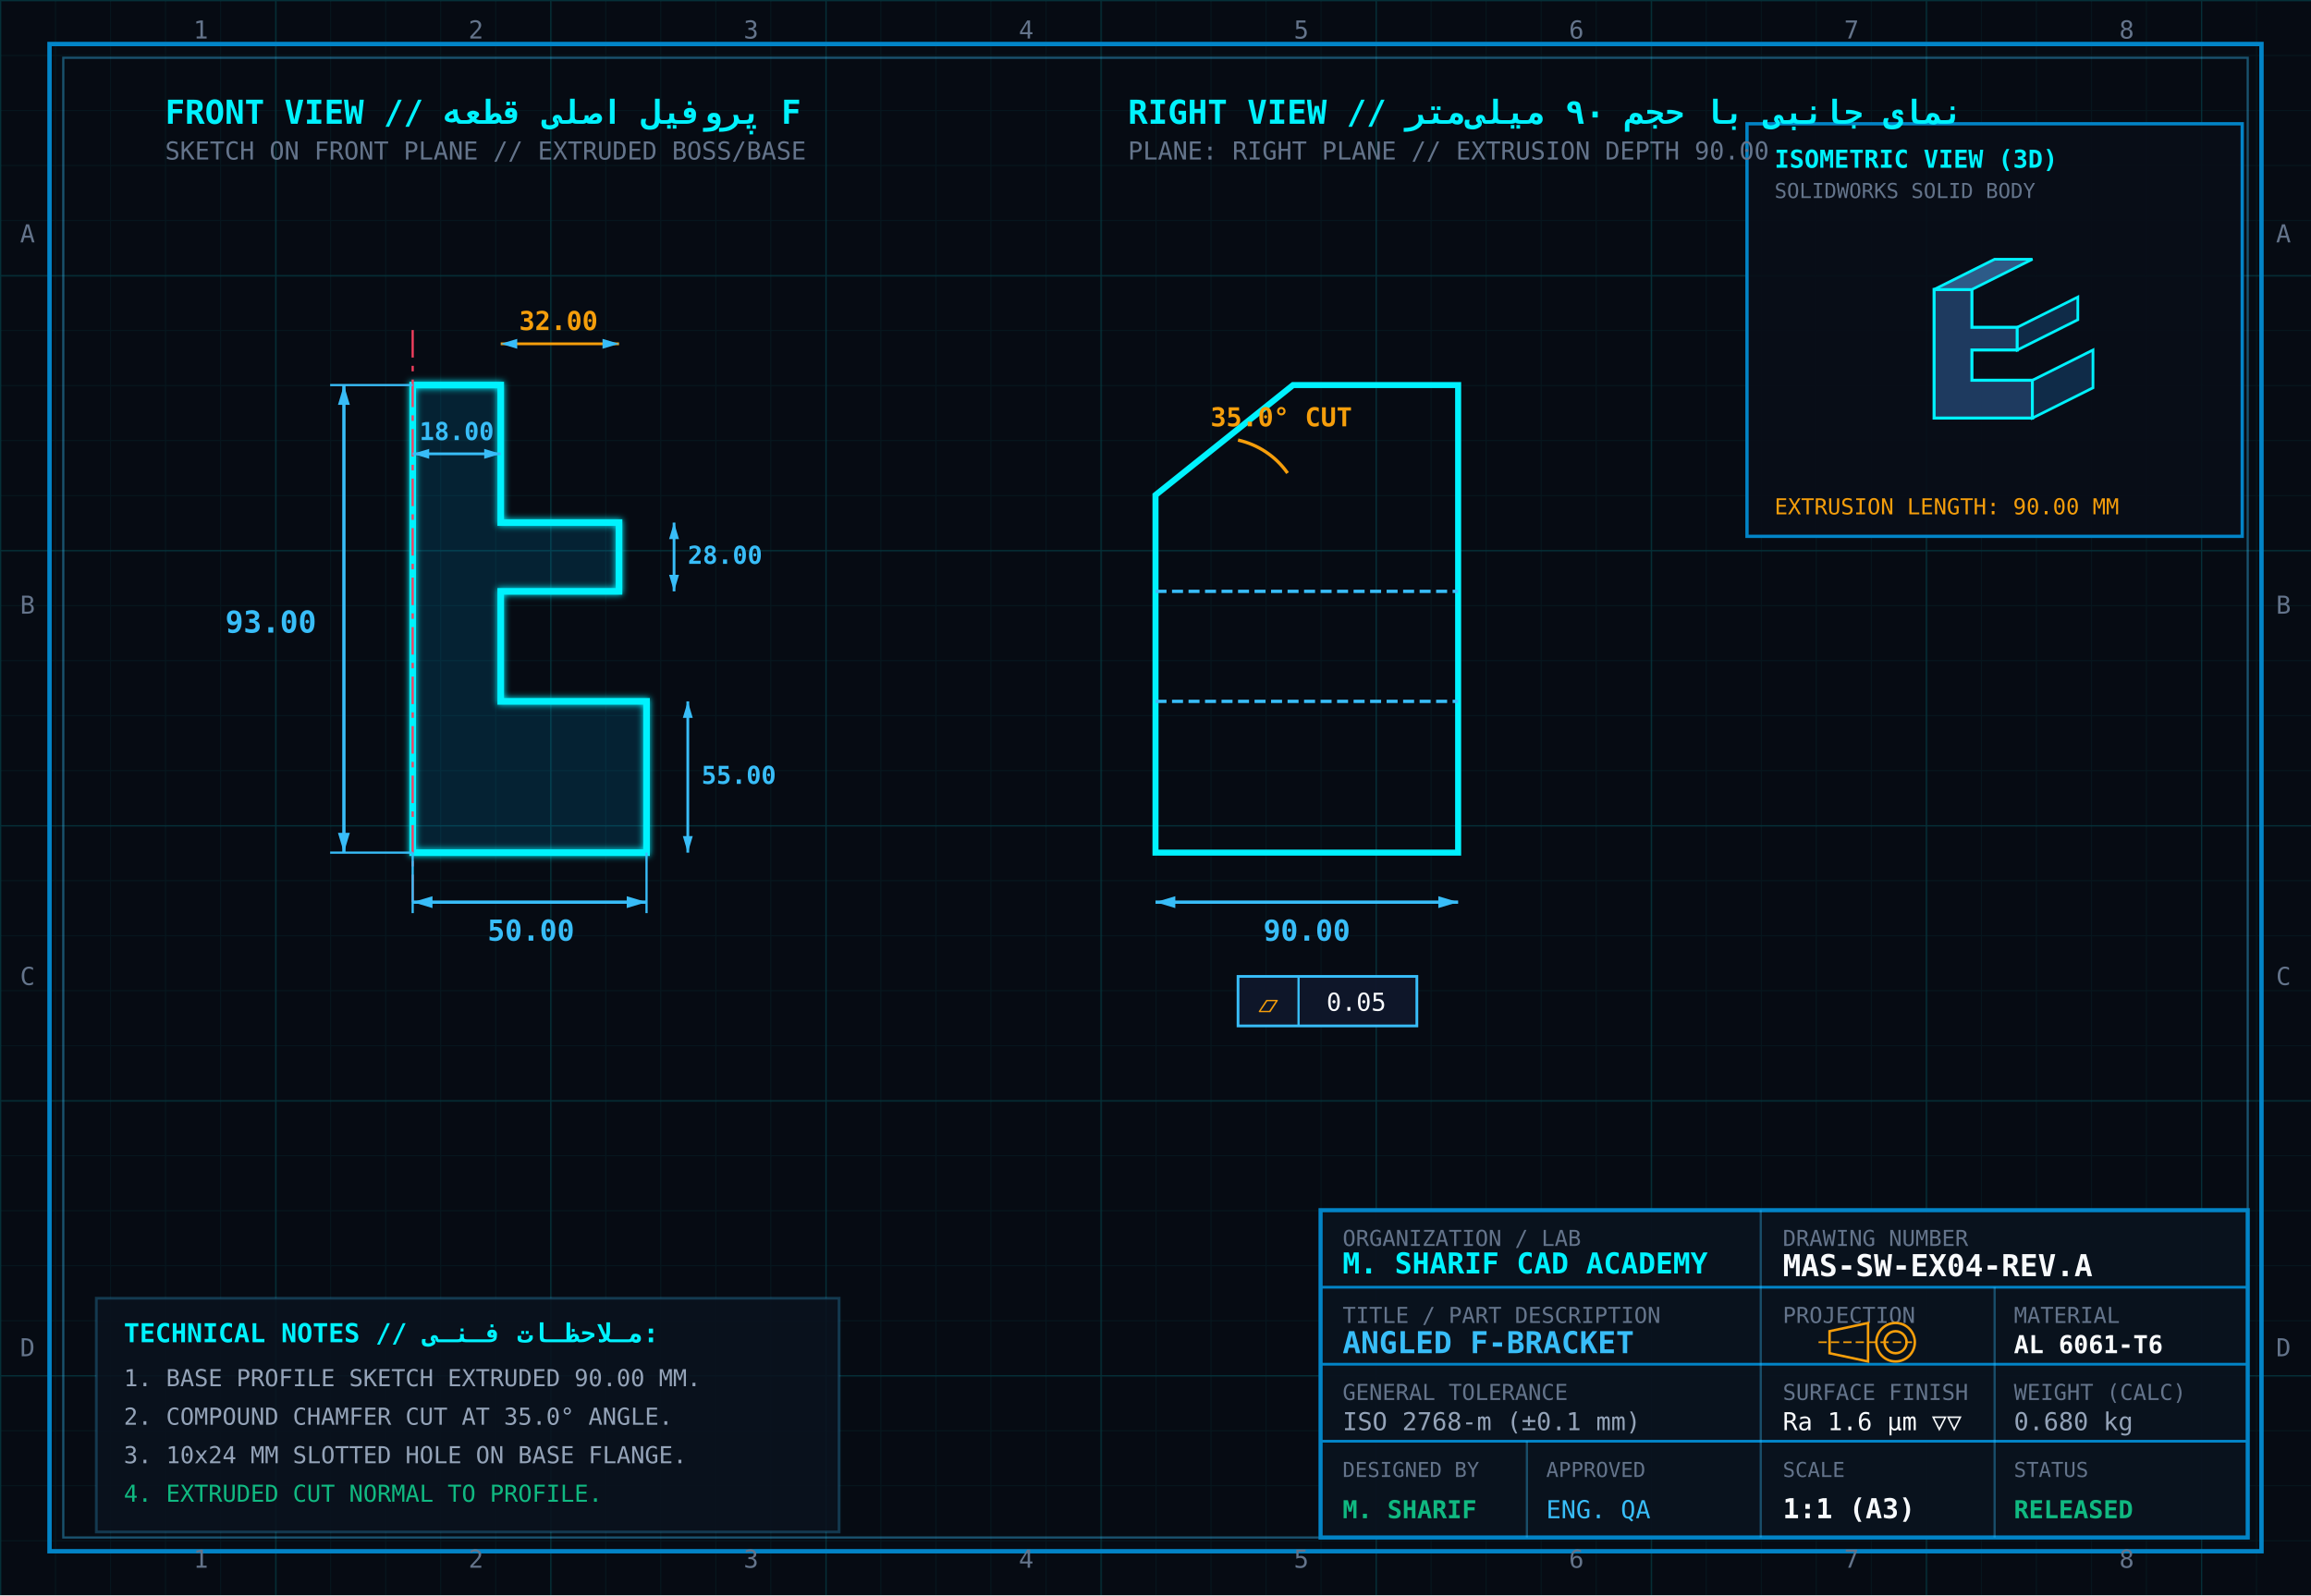
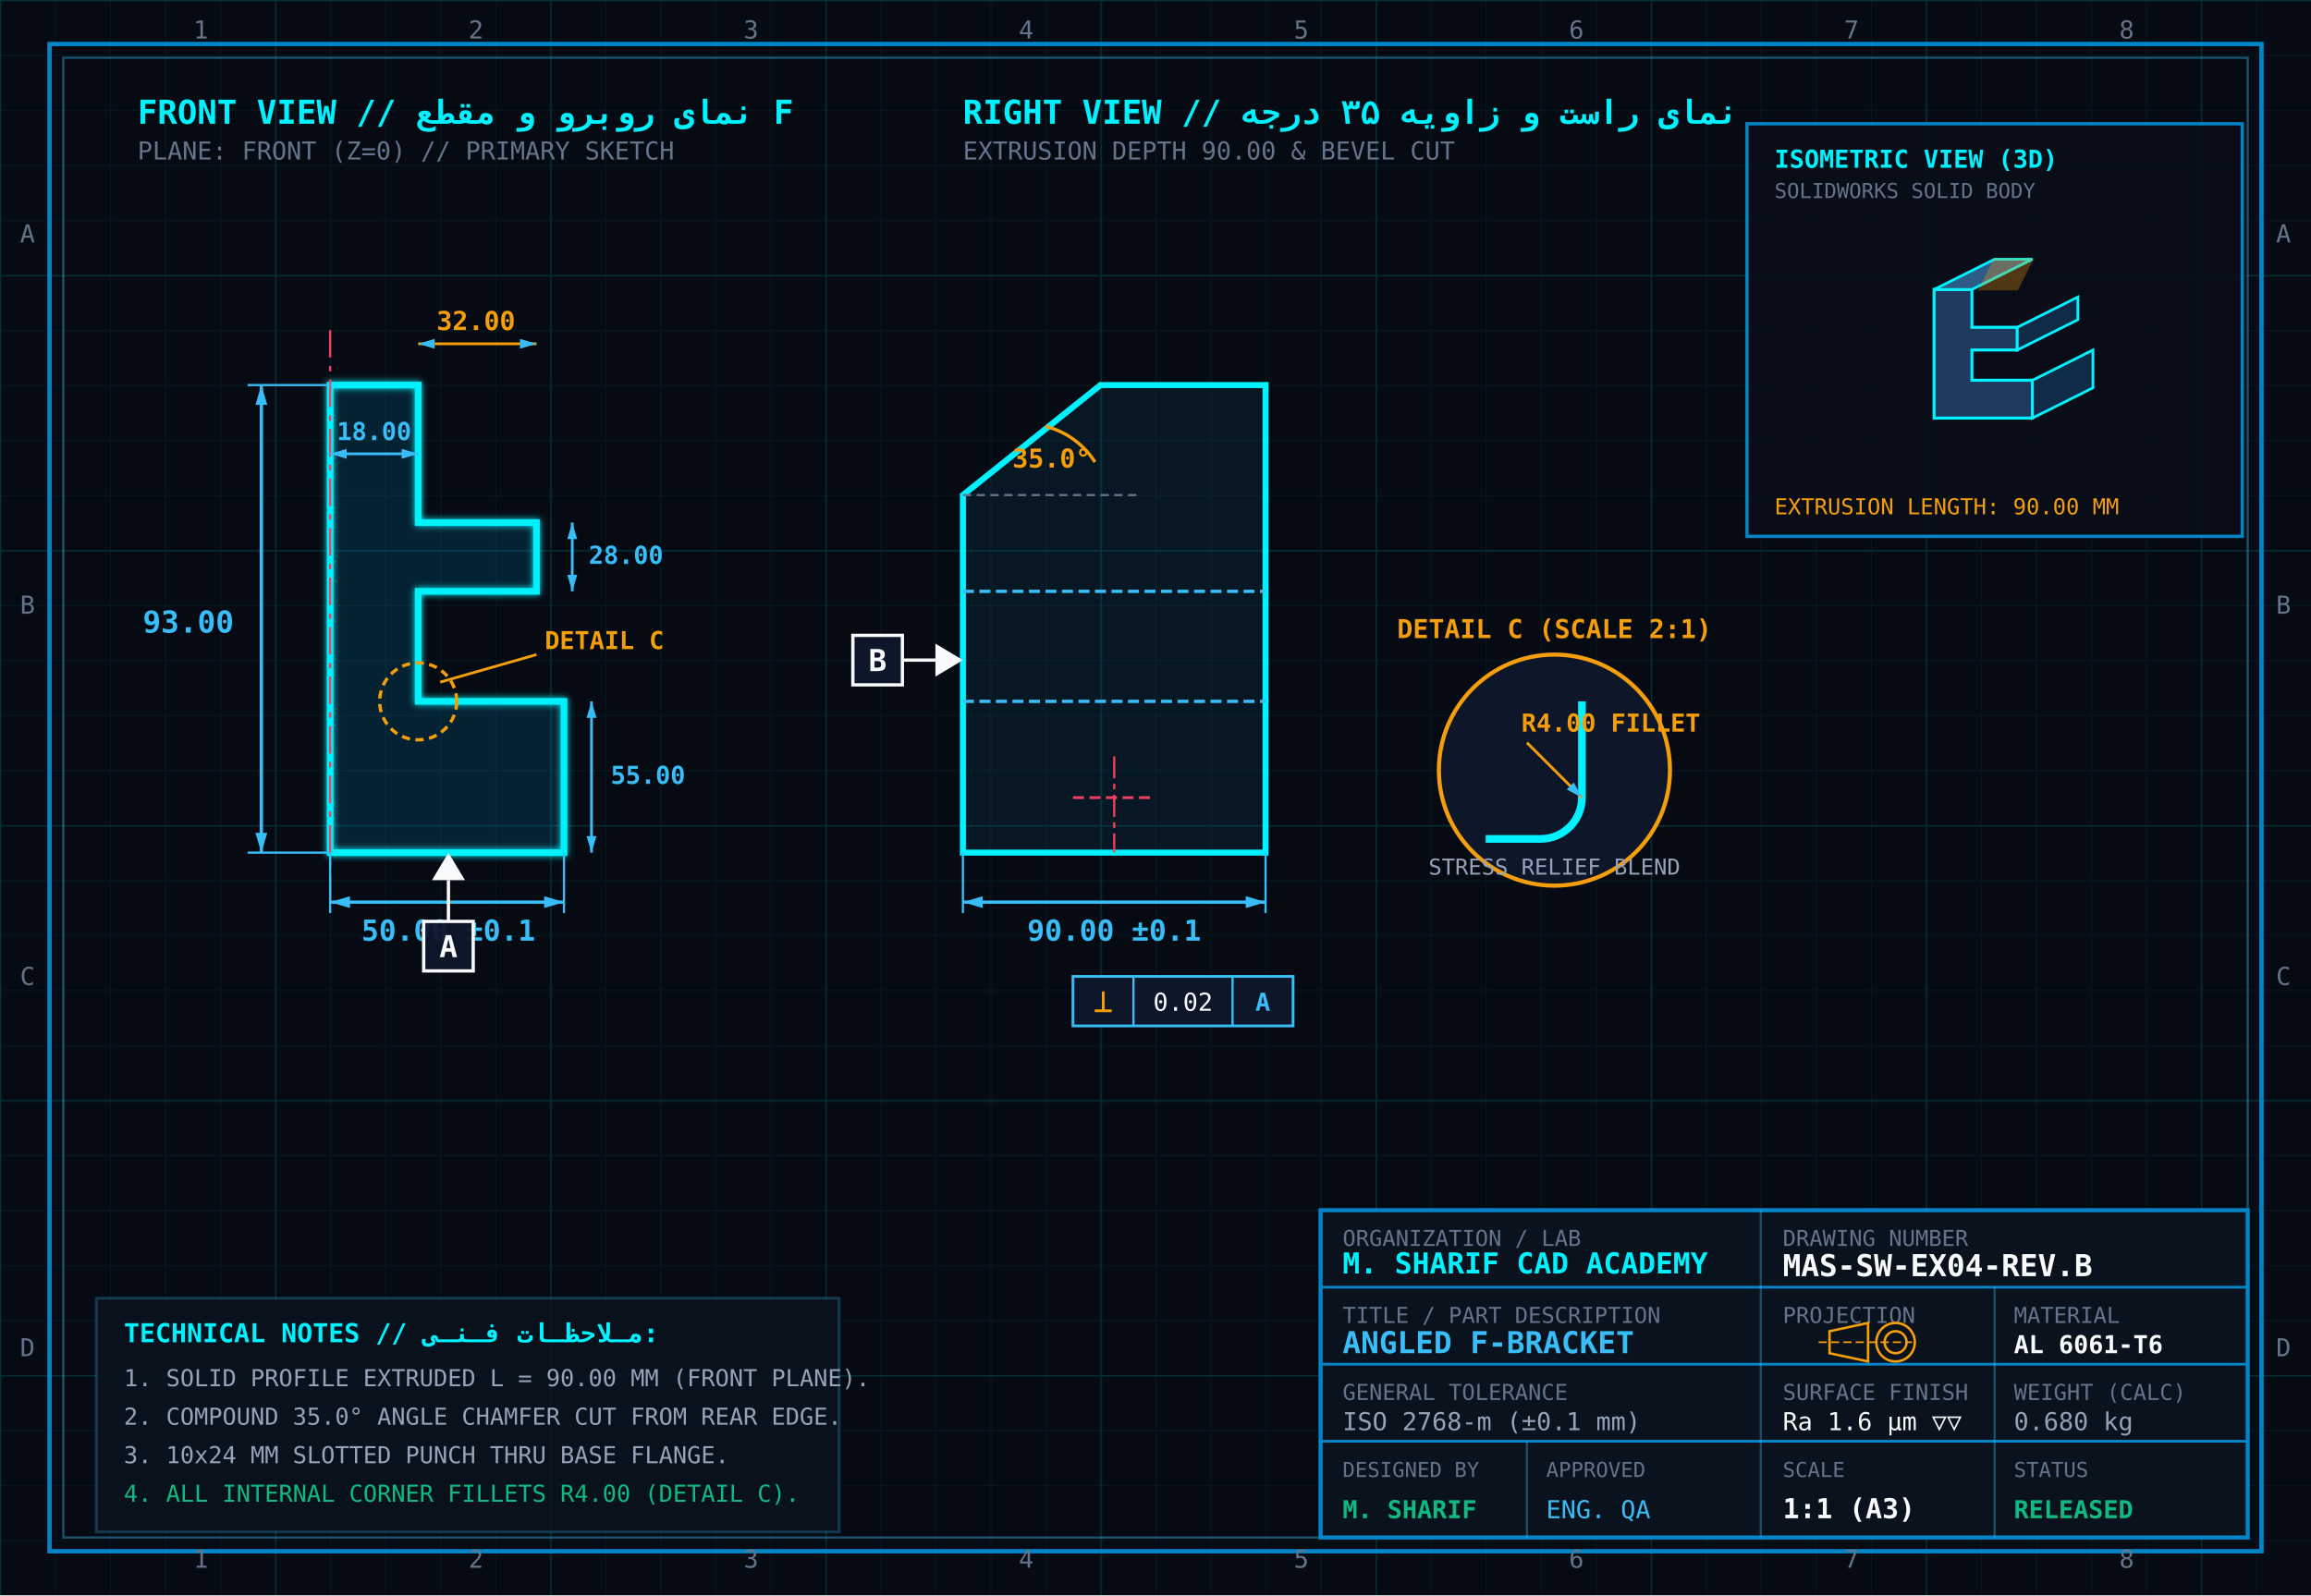
<svg xmlns="http://www.w3.org/2000/svg" viewBox="0 0 840 580" width="100%" height="100%">
  <defs>
    <pattern id="cadGrid4" width="20" height="20" patternUnits="userSpaceOnUse">
      <path d="M 20 0 L 0 0 0 20" fill="none" stroke="rgba(0, 242, 254, 0.05)" stroke-width="0.75" />
    </pattern>
    <pattern id="cadGridMajor4" width="100" height="100" patternUnits="userSpaceOnUse">
      <path d="M 100 0 L 0 0 0 100" fill="none" stroke="rgba(0, 242, 254, 0.12)" stroke-width="1" />
    </pattern>
+     <pattern id="hatch4" width="8" height="8" patternTransform="rotate(45 0 0)" patternUnits="userSpaceOnUse">
+       <line x1="0" y1="0" x2="0" y2="8" stroke="#38bdf8" stroke-width="1.2" opacity="0.6" />
+     </pattern>
    <marker id="arrEnd4" viewBox="0 0 10 10" refX="10" refY="5" markerWidth="6" markerHeight="6" orient="auto">
      <path d="M 0 2 L 10 5 L 0 8 Z" fill="#38bdf8" />
    </marker>
    <marker id="arrStart4" viewBox="0 0 10 10" refX="0" refY="5" markerWidth="6" markerHeight="6" orient="auto">
      <path d="M 10 2 L 0 5 L 10 8 Z" fill="#38bdf8" />
+     </marker>
+     <marker id="arrEndSec4" viewBox="0 0 12 12" refX="12" refY="6" markerWidth="8" markerHeight="8" orient="auto">
+       <path d="M 0 1 L 12 6 L 0 11 Z" fill="#f43f5e" />
    </marker>
    <filter id="glow4" x="-10%" y="-10%" width="120%" height="120%">
      <feGaussianBlur stdDeviation="1.2" result="blur" />
      <feComposite in="SourceGraphic" in2="blur" operator="over" />
    </filter>
  </defs>
  <rect width="840" height="580" fill="#060b13" class="cad-bg" />
  <rect width="840" height="580" fill="url(#cadGrid4)" class="cad-grid" />
  <rect width="840" height="580" fill="url(#cadGridMajor4)" class="cad-grid-major" />
  <rect x="18" y="16" width="804" height="548" fill="none" stroke="#0284c7" stroke-width="1.6" />
  <rect x="23" y="21" width="794" height="538" fill="none" stroke="rgba(56, 189, 248, 0.4)" stroke-width="0.8" />
  <g fill="#64748b" font-family="monospace" font-size="9" text-anchor="middle">
    <text x="73" y="14">1</text>
    <text x="73" y="570">1</text>
    <text x="173" y="14">2</text>
    <text x="173" y="570">2</text>
    <text x="273" y="14">3</text>
    <text x="273" y="570">3</text>
    <text x="373" y="14">4</text>
    <text x="373" y="570">4</text>
    <text x="473" y="14">5</text>
    <text x="473" y="570">5</text>
    <text x="573" y="14">6</text>
    <text x="573" y="570">6</text>
    <text x="673" y="14">7</text>
    <text x="673" y="570">7</text>
    <text x="773" y="14">8</text>
    <text x="773" y="570">8</text>
  </g>
  <g fill="#64748b" font-family="monospace" font-size="9" text-anchor="middle" dominant-baseline="central">
    <text x="10" y="85">A</text>
    <text x="830" y="85">A</text>
    <text x="10" y="220">B</text>
    <text x="830" y="220">B</text>
    <text x="10" y="355">C</text>
    <text x="830" y="355">C</text>
    <text x="10" y="490">D</text>
    <text x="830" y="490">D</text>
  </g>
  <g transform="translate(480, 440)">
    <rect width="337" height="119" fill="rgba(10, 18, 30, 0.95)" stroke="#0284c7" stroke-width="1.5" />
    <line x1="0" y1="28" x2="337" y2="28" stroke="#0284c7" stroke-width="1" />
    <line x1="0" y1="56" x2="337" y2="56" stroke="#0284c7" stroke-width="1" />
    <line x1="0" y1="84" x2="337" y2="84" stroke="#0284c7" stroke-width="1" />
    <line x1="160" y1="0" x2="160" y2="84" stroke="rgba(56, 189, 248, 0.35)" stroke-width="0.8" />
    <line x1="245" y1="28" x2="245" y2="84" stroke="rgba(56, 189, 248, 0.35)" stroke-width="0.8" />
    <line x1="75" y1="84" x2="75" y2="119" stroke="rgba(56, 189, 248, 0.35)" stroke-width="0.8" />
    <line x1="160" y1="84" x2="160" y2="119" stroke="rgba(56, 189, 248, 0.35)" stroke-width="0.8" />
    <line x1="245" y1="84" x2="245" y2="119" stroke="rgba(56, 189, 248, 0.35)" stroke-width="0.8" />
    <text x="8" y="13" fill="#64748b" font-family="monospace" font-size="8">ORGANIZATION / LAB</text>
    <text x="8" y="23" fill="#00f2fe" font-family="monospace" font-size="10.5" font-weight="bold">M. SHARIF CAD ACADEMY</text>
    <text x="168" y="13" fill="#64748b" font-family="monospace" font-size="8">DRAWING NUMBER</text>
-     <text x="168" y="24" fill="#f8fafc" font-family="monospace" font-size="11" font-weight="bold">MAS-SW-EX04-REV.A</text>
+     <text x="168" y="24" fill="#f8fafc" font-family="monospace" font-size="11" font-weight="bold">MAS-SW-EX04-REV.B</text>
    <text x="8" y="41" fill="#64748b" font-family="monospace" font-size="8">TITLE / PART DESCRIPTION</text>
    <text x="8" y="52" fill="#38bdf8" font-family="monospace" font-size="11" font-weight="bold">ANGLED F-BRACKET</text>
    <text x="168" y="41" fill="#64748b" font-family="monospace" font-size="8">PROJECTION</text>
    <g transform="translate(185, 48)">
      <polygon points="0,4 0,-4 14,-7 14,7" fill="none" stroke="#f59e0b" stroke-width="0.9" />
      <line x1="-4" y1="0" x2="30" y2="0" stroke="#f59e0b" stroke-width="0.6" stroke-dasharray="3,1.5" />
      <circle cx="24" cy="0" r="4" fill="none" stroke="#f59e0b" stroke-width="0.9" />
      <circle cx="24" cy="0" r="7" fill="none" stroke="#f59e0b" stroke-width="0.9" />
    </g>
    <text x="252" y="41" fill="#64748b" font-family="monospace" font-size="8">MATERIAL</text>
    <text x="252" y="52" fill="#f8fafc" font-family="monospace" font-size="9" font-weight="bold">AL 6061-T6</text>
    <text x="8" y="69" fill="#64748b" font-family="monospace" font-size="8">GENERAL TOLERANCE</text>
    <text x="8" y="80" fill="#94a3b8" font-family="monospace" font-size="9">ISO 2768-m (±0.1 mm)</text>
    <text x="168" y="69" fill="#64748b" font-family="monospace" font-size="8">SURFACE FINISH</text>
    <text x="168" y="80" fill="#f8fafc" font-family="monospace" font-size="9">Ra 1.6 µm ▽▽</text>
    <text x="252" y="69" fill="#64748b" font-family="monospace" font-size="8">WEIGHT (CALC)</text>
    <text x="252" y="80" fill="#94a3b8" font-family="monospace" font-size="9">0.680 kg</text>
    <text x="8" y="97" fill="#64748b" font-family="monospace" font-size="7.5">DESIGNED BY</text>
    <text x="8" y="112" fill="#10b981" font-family="monospace" font-size="9" font-weight="bold">M. SHARIF</text>
    <text x="82" y="97" fill="#64748b" font-family="monospace" font-size="7.5">APPROVED</text>
    <text x="82" y="112" fill="#38bdf8" font-family="monospace" font-size="9">ENG. QA</text>
    <text x="168" y="97" fill="#64748b" font-family="monospace" font-size="7.5">SCALE</text>
    <text x="168" y="112" fill="#f8fafc" font-family="monospace" font-size="10" font-weight="bold">1:1 (A3)</text>
    <text x="252" y="97" fill="#64748b" font-family="monospace" font-size="7.5">STATUS</text>
    <text x="252" y="112" fill="#10b981" font-family="monospace" font-size="9" font-weight="bold">RELEASED</text>
  </g>
  <g transform="translate(35, 472)">
    <rect width="270" height="85" fill="rgba(10, 18, 30, 0.85)" stroke="rgba(56, 189, 248, 0.25)" stroke-width="1" />
    <text x="10" y="16" fill="#00f2fe" font-family="monospace" font-size="9.5" font-weight="bold">TECHNICAL NOTES // مـلاحظـات فـنـی:</text>
-     <text x="10" y="32" fill="#94a3b8" font-family="monospace" font-size="8.5">1. BASE PROFILE SKETCH EXTRUDED 90.00 MM.</text>
-     <text x="10" y="46" fill="#94a3b8" font-family="monospace" font-size="8.5">2. COMPOUND CHAMFER CUT AT 35.0° ANGLE.</text>
-     <text x="10" y="60" fill="#94a3b8" font-family="monospace" font-size="8.5">3. 10x24 MM SLOTTED HOLE ON BASE FLANGE.</text>
-     <text x="10" y="74" fill="#10b981" font-family="monospace" font-size="8.5">4. EXTRUDED CUT NORMAL TO PROFILE.</text>
+     <text x="10" y="32" fill="#94a3b8" font-family="monospace" font-size="8.5">1. SOLID PROFILE EXTRUDED L = 90.00 MM (FRONT PLANE).</text>
+     <text x="10" y="46" fill="#94a3b8" font-family="monospace" font-size="8.5">2. COMPOUND 35.0° ANGLE CHAMFER CUT FROM REAR EDGE.</text>
+     <text x="10" y="60" fill="#94a3b8" font-family="monospace" font-size="8.5">3. 10x24 MM SLOTTED PUNCH THRU BASE FLANGE.</text>
+     <text x="10" y="74" fill="#10b981" font-family="monospace" font-size="8.5">4. ALL INTERNAL CORNER FILLETS R4.00 (DETAIL C).</text>
  </g>
  <g transform="translate(635, 45)">
    <rect width="180" height="150" fill="rgba(8, 14, 24, 0.9)" stroke="#0284c7" stroke-width="1.2" />
    <text x="10" y="16" fill="#00f2fe" font-family="monospace" font-size="9" font-weight="bold">ISOMETRIC VIEW (3D)</text>
    <text x="10" y="27" fill="#64748b" font-family="monospace" font-size="7.5">SOLIDWORKS SOLID BODY</text>
    <g transform="translate(90, 85) scale(0.55)">
      <polygon points="-40,40 -40,-45 -15,-45 -15,-20 15,-20 15,-5 -15,-5 -15,15 25,15 25,40" fill="#1e3a5f" stroke="#00f2fe" stroke-width="2" />
      <polygon points="-40,-45 0,-65 25,-65 -15,-45" fill="#2d5b88" stroke="#00f2fe" stroke-width="1.8" />
      <polygon points="15,-20 55,-40 55,-25 15,-5" fill="#0f2b48" stroke="#00f2fe" stroke-width="1.8" />
      <polygon points="25,15 65,-5 65,20 25,40" fill="#0f2b48" stroke="#00f2fe" stroke-width="1.8" />
+       <polygon points="0,-65 25,-65 15,-45 -10,-45" fill="#f59e0b" opacity="0.3" stroke="#f59e0b" stroke-width="1.2" />
    </g>
    <text x="10" y="142" fill="#f59e0b" font-family="monospace" font-size="8">EXTRUSION LENGTH: 90.00 MM</text>
  </g>
-   <g transform="translate(200, 240)">
-     <text x="-140" y="-195" fill="#00f2fe" font-family="monospace" font-size="12" font-weight="bold">FRONT VIEW // پروفیل اصلی قطعه F</text>
-     <text x="-140" y="-182" fill="#64748b" font-family="monospace" font-size="9">SKETCH ON FRONT PLANE // EXTRUDED BOSS/BASE</text>
+   <g transform="translate(170, 240)">
+     <text x="-120" y="-195" fill="#00f2fe" font-family="monospace" font-size="12" font-weight="bold">FRONT VIEW // نمای روبرو و مقطع F</text>
+     <text x="-120" y="-182" fill="#64748b" font-family="monospace" font-size="9">PLANE: FRONT (Z=0) // PRIMARY SKETCH</text>
    <polygon points="-50,70 -50,-100 -18,-100 -18,-50 25,-50 25,-25 -18,-25 -18,15 35,15 35,70" fill="rgba(14, 165, 233, 0.08)" stroke="#00f2fe" stroke-width="2.4" filter="url(#glow4)" />
    <line x1="-50" y1="-120" x2="-50" y2="90" stroke="#f43f5e" stroke-width="0.8" stroke-dasharray="10,3,2,3" />
    <line x1="-75" y1="-100" x2="-75" y2="70" stroke="#38bdf8" stroke-width="1.2" marker-start="url(#arrStart4)" marker-end="url(#arrEnd4)" />
    <line x1="-50" y1="-100" x2="-80" y2="-100" stroke="#38bdf8" stroke-width="0.8" />
    <line x1="-50" y1="70" x2="-80" y2="70" stroke="#38bdf8" stroke-width="0.8" />
    <text x="-85" y="-10" fill="#38bdf8" font-family="monospace" font-size="11" font-weight="bold" text-anchor="end">93.00</text>
    <line x1="-50" y1="88" x2="35" y2="88" stroke="#38bdf8" stroke-width="1.2" marker-start="url(#arrStart4)" marker-end="url(#arrEnd4)" />
    <line x1="-50" y1="70" x2="-50" y2="92" stroke="#38bdf8" stroke-width="0.8" />
    <line x1="35" y1="70" x2="35" y2="92" stroke="#38bdf8" stroke-width="0.8" />
-     <text x="-7" y="102" fill="#38bdf8" font-family="monospace" font-size="10.5" font-weight="bold" text-anchor="middle">50.00</text>
+     <text x="-7" y="102" fill="#38bdf8" font-family="monospace" font-size="10.5" font-weight="bold" text-anchor="middle">50.00 ±0.1</text>
    <line x1="-18" y1="-115" x2="25" y2="-115" stroke="#f59e0b" stroke-width="1" marker-start="url(#arrStart4)" marker-end="url(#arrEnd4)" />
    <text x="3" y="-120" fill="#f59e0b" font-family="monospace" font-size="9.5" font-weight="bold" text-anchor="middle">32.00</text>
    <line x1="-50" y1="-75" x2="-18" y2="-75" stroke="#38bdf8" stroke-width="1" marker-start="url(#arrStart4)" marker-end="url(#arrEnd4)" />
    <text x="-34" y="-80" fill="#38bdf8" font-family="monospace" font-size="9" font-weight="bold" text-anchor="middle">18.00</text>
-     <line x1="45" y1="-50" x2="45" y2="-25" stroke="#38bdf8" stroke-width="1" marker-start="url(#arrStart4)" marker-end="url(#arrEnd4)" />
-     <text x="50" y="-35" fill="#38bdf8" font-family="monospace" font-size="9" font-weight="bold">28.00</text>
-     <line x1="50" y1="15" x2="50" y2="70" stroke="#38bdf8" stroke-width="1" marker-start="url(#arrStart4)" marker-end="url(#arrEnd4)" />
-     <text x="55" y="45" fill="#38bdf8" font-family="monospace" font-size="9" font-weight="bold">55.00</text>
+     <line x1="38" y1="-50" x2="38" y2="-25" stroke="#38bdf8" stroke-width="1" marker-start="url(#arrStart4)" marker-end="url(#arrEnd4)" />
+     <text x="44" y="-35" fill="#38bdf8" font-family="monospace" font-size="9" font-weight="bold">28.00</text>
+     <line x1="45" y1="15" x2="45" y2="70" stroke="#38bdf8" stroke-width="1" marker-start="url(#arrStart4)" marker-end="url(#arrEnd4)" />
+     <text x="52" y="45" fill="#38bdf8" font-family="monospace" font-size="9" font-weight="bold">55.00</text>
+     <g transform="translate(-7, 70)">
+       <polygon points="0,0 -6,10 6,10" fill="#f8fafc" />
+       <line x1="0" y1="10" x2="0" y2="25" stroke="#f8fafc" stroke-width="1.2" />
+       <rect x="-9" y="25" width="18" height="18" fill="rgba(15, 23, 42, 0.95)" stroke="#f8fafc" stroke-width="1.2" />
+       <text x="0" y="38" fill="#f8fafc" font-family="monospace" font-size="11" font-weight="bold" text-anchor="middle">A</text>
+     </g>
+     <circle cx="-18" cy="15" r="14" fill="none" stroke="#f59e0b" stroke-width="1.2" stroke-dasharray="3,2" />
+     <line x1="-10" y1="8" x2="25" y2="-2" stroke="#f59e0b" stroke-width="1" />
+     <text x="28" y="-4" fill="#f59e0b" font-family="monospace" font-size="9" font-weight="bold">DETAIL C</text>
  </g>
-   <g transform="translate(450, 240)">
-     <text x="-40" y="-195" fill="#00f2fe" font-family="monospace" font-size="12" font-weight="bold">RIGHT VIEW // نمای جانبی با حجم ۹۰ میلی‌متر</text>
-     <text x="-40" y="-182" fill="#64748b" font-family="monospace" font-size="9">PLANE: RIGHT PLANE // EXTRUSION DEPTH 90.00</text>
-     <polygon points="-30,70 -30,-60 20,-100 80,-100 80,70" fill="none" stroke="#00f2fe" stroke-width="2.2" />
+   <g transform="translate(380, 240)">
+     <text x="-30" y="-195" fill="#00f2fe" font-family="monospace" font-size="12" font-weight="bold">RIGHT VIEW // نمای راست و زاویه ۳۵ درجه</text>
+     <text x="-30" y="-182" fill="#64748b" font-family="monospace" font-size="9">EXTRUSION DEPTH 90.00 &amp; BEVEL CUT</text>
+     <polygon points="-30,70 -30,-60 20,-100 80,-100 80,70" fill="rgba(14, 165, 233, 0.08)" stroke="#00f2fe" stroke-width="2.2" />
    <line x1="-30" y1="-25" x2="80" y2="-25" stroke="#38bdf8" stroke-width="1.2" stroke-dasharray="4,2" />
    <line x1="-30" y1="15" x2="80" y2="15" stroke="#38bdf8" stroke-width="1.2" stroke-dasharray="4,2" />
+     <line x1="10" y1="50" x2="40" y2="50" stroke="#f43f5e" stroke-width="1" stroke-dasharray="4,2" />
+     <line x1="25" y1="35" x2="25" y2="70" stroke="#f43f5e" stroke-width="0.8" stroke-dasharray="8,2,2,2" />
    <line x1="-30" y1="88" x2="80" y2="88" stroke="#38bdf8" stroke-width="1.2" marker-start="url(#arrStart4)" marker-end="url(#arrEnd4)" />
-     <text x="25" y="102" fill="#38bdf8" font-family="monospace" font-size="10.5" font-weight="bold" text-anchor="middle">90.00</text>
-     <path d="M 0 -80 A 30 30 0 0 1 18 -68" fill="none" stroke="#f59e0b" stroke-width="1.2" />
-     <text x="-10" y="-85" fill="#f59e0b" font-family="monospace" font-size="9.5" font-weight="bold">35.0° CUT</text>
-     <g transform="translate(0, 115)">
-       <rect width="65" height="18" fill="rgba(15, 23, 42, 0.95)" stroke="#38bdf8" stroke-width="1" />
+     <line x1="-30" y1="70" x2="-30" y2="92" stroke="#38bdf8" stroke-width="0.8" />
+     <line x1="80" y1="70" x2="80" y2="92" stroke="#38bdf8" stroke-width="0.8" />
+     <text x="25" y="102" fill="#38bdf8" font-family="monospace" font-size="10.5" font-weight="bold" text-anchor="middle">90.00 ±0.1</text>
+     <path d="M 0 -85 A 30 30 0 0 1 18 -72" fill="none" stroke="#f59e0b" stroke-width="1.2" />
+     <line x1="-30" y1="-60" x2="35" y2="-60" stroke="#64748b" stroke-width="0.8" stroke-dasharray="3,2" />
+     <text x="-12" y="-70" fill="#f59e0b" font-family="monospace" font-size="9.5" font-weight="bold">35.0°</text>
+     <g transform="translate(10, 115)">
+       <rect width="80" height="18" fill="rgba(15, 23, 42, 0.95)" stroke="#38bdf8" stroke-width="1" />
      <line x1="22" y1="0" x2="22" y2="18" stroke="#38bdf8" stroke-width="0.8" />
-       <text x="11" y="13" fill="#f59e0b" font-family="monospace" font-size="12" text-anchor="middle">⏥</text>
-       <text x="43" y="12.5" fill="#f8fafc" font-family="monospace" font-size="9" text-anchor="middle">0.05</text>
+       <line x1="58" y1="0" x2="58" y2="18" stroke="#38bdf8" stroke-width="0.8" />
+       <text x="11" y="13" fill="#f59e0b" font-family="monospace" font-size="12" text-anchor="middle">⟂</text>
+       <text x="40" y="12.5" fill="#f8fafc" font-family="monospace" font-size="9" text-anchor="middle">0.02</text>
+       <text x="69" y="12.5" fill="#38bdf8" font-family="monospace" font-size="9" text-anchor="middle" font-weight="bold">A</text>
+     </g>
+     <g transform="translate(-30, 0)">
+       <polygon points="0,0 -10,-6 -10,6" fill="#f8fafc" />
+       <line x1="-10" y1="0" x2="-22" y2="0" stroke="#f8fafc" stroke-width="1.2" />
+       <rect x="-40" y="-9" width="18" height="18" fill="rgba(15, 23, 42, 0.95)" stroke="#f8fafc" stroke-width="1.2" />
+       <text x="-31" y="4" fill="#f8fafc" font-family="monospace" font-size="11" font-weight="bold" text-anchor="middle">B</text>
    </g>
  </g>
+   <g transform="translate(565, 280)">
+     <circle cx="0" cy="0" r="42" fill="rgba(15, 23, 42, 0.95)" stroke="#f59e0b" stroke-width="1.5" />
+     <text x="0" y="-48" fill="#f59e0b" font-family="monospace" font-size="9.5" font-weight="bold" text-anchor="middle">DETAIL C (SCALE 2:1)</text>
+     <path d="M -25,25 L -5,25 A 15 15 0 0 0 10,10 L 10,-25" fill="none" stroke="#00f2fe" stroke-width="2.8" />
+     <line x1="10" y1="10" x2="-10" y2="-10" stroke="#f59e0b" stroke-width="1" marker-start="url(#arrStart4)" />
+     <text x="-12" y="-14" fill="#f59e0b" font-family="monospace" font-size="9" font-weight="bold">R4.00 FILLET</text>
+     <text x="0" y="38" fill="#94a3b8" font-family="monospace" font-size="8" text-anchor="middle">STRESS RELIEF BLEND</text>
+   </g>
</svg>
